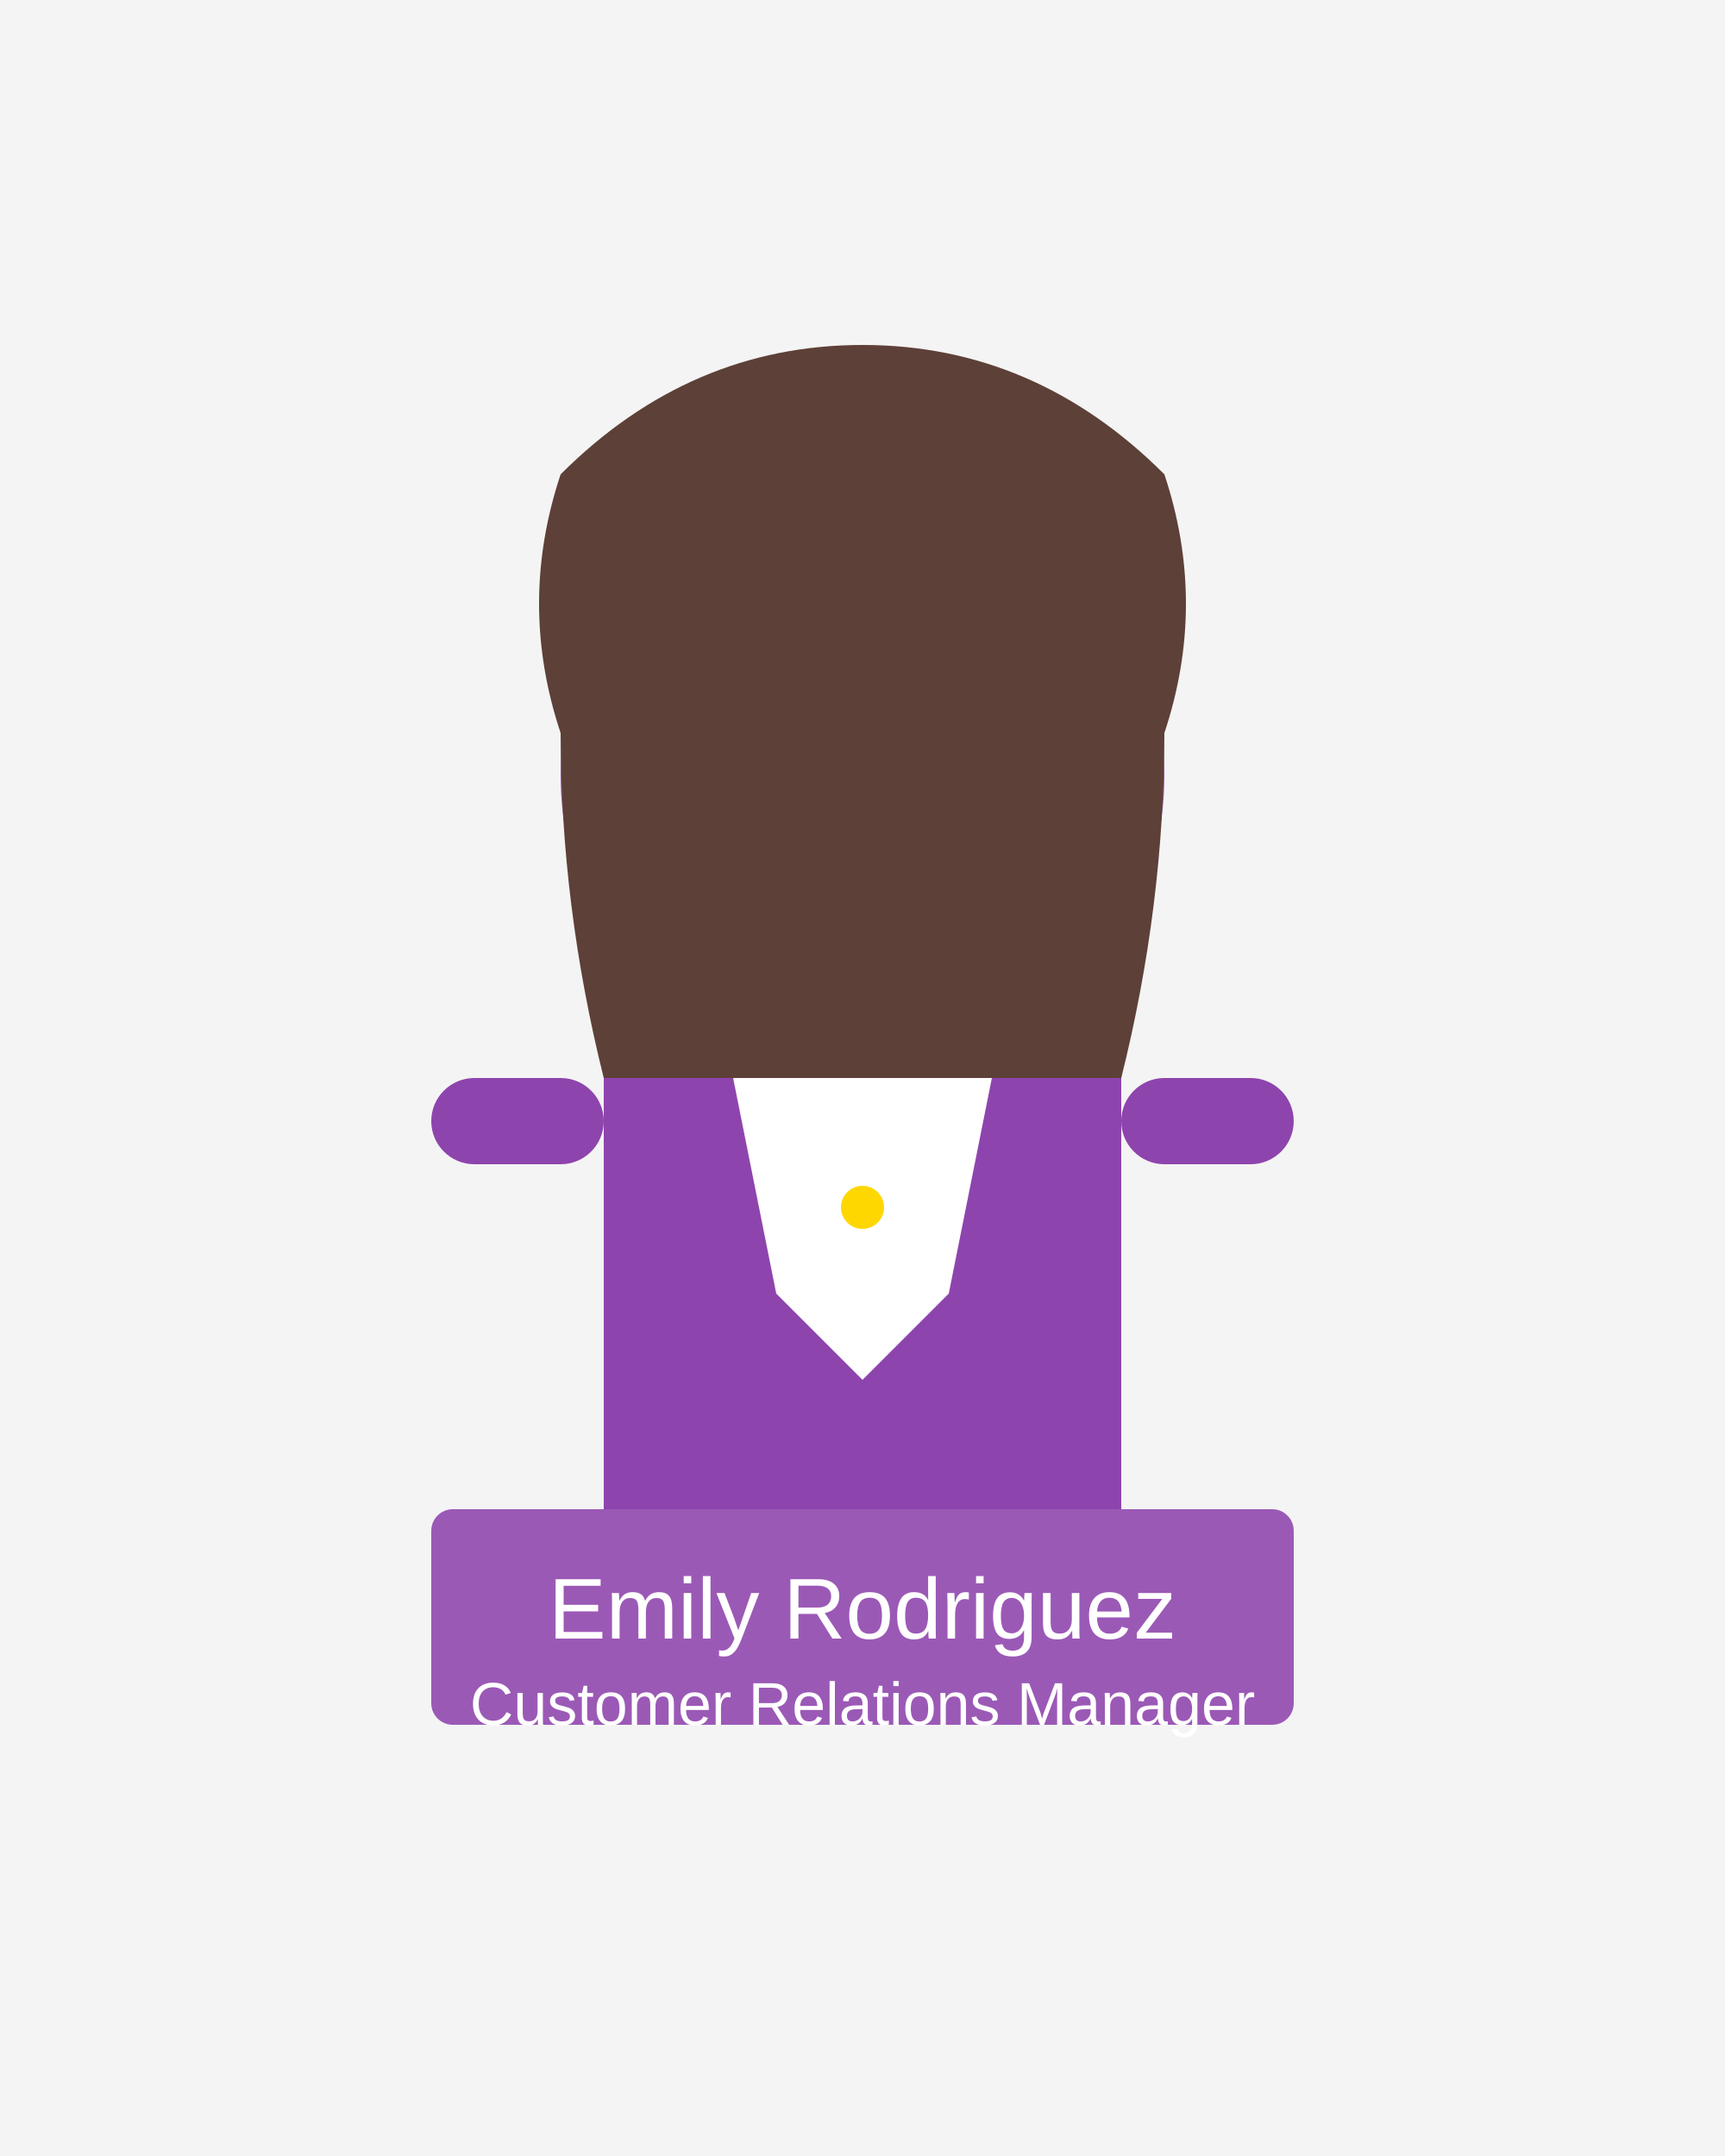
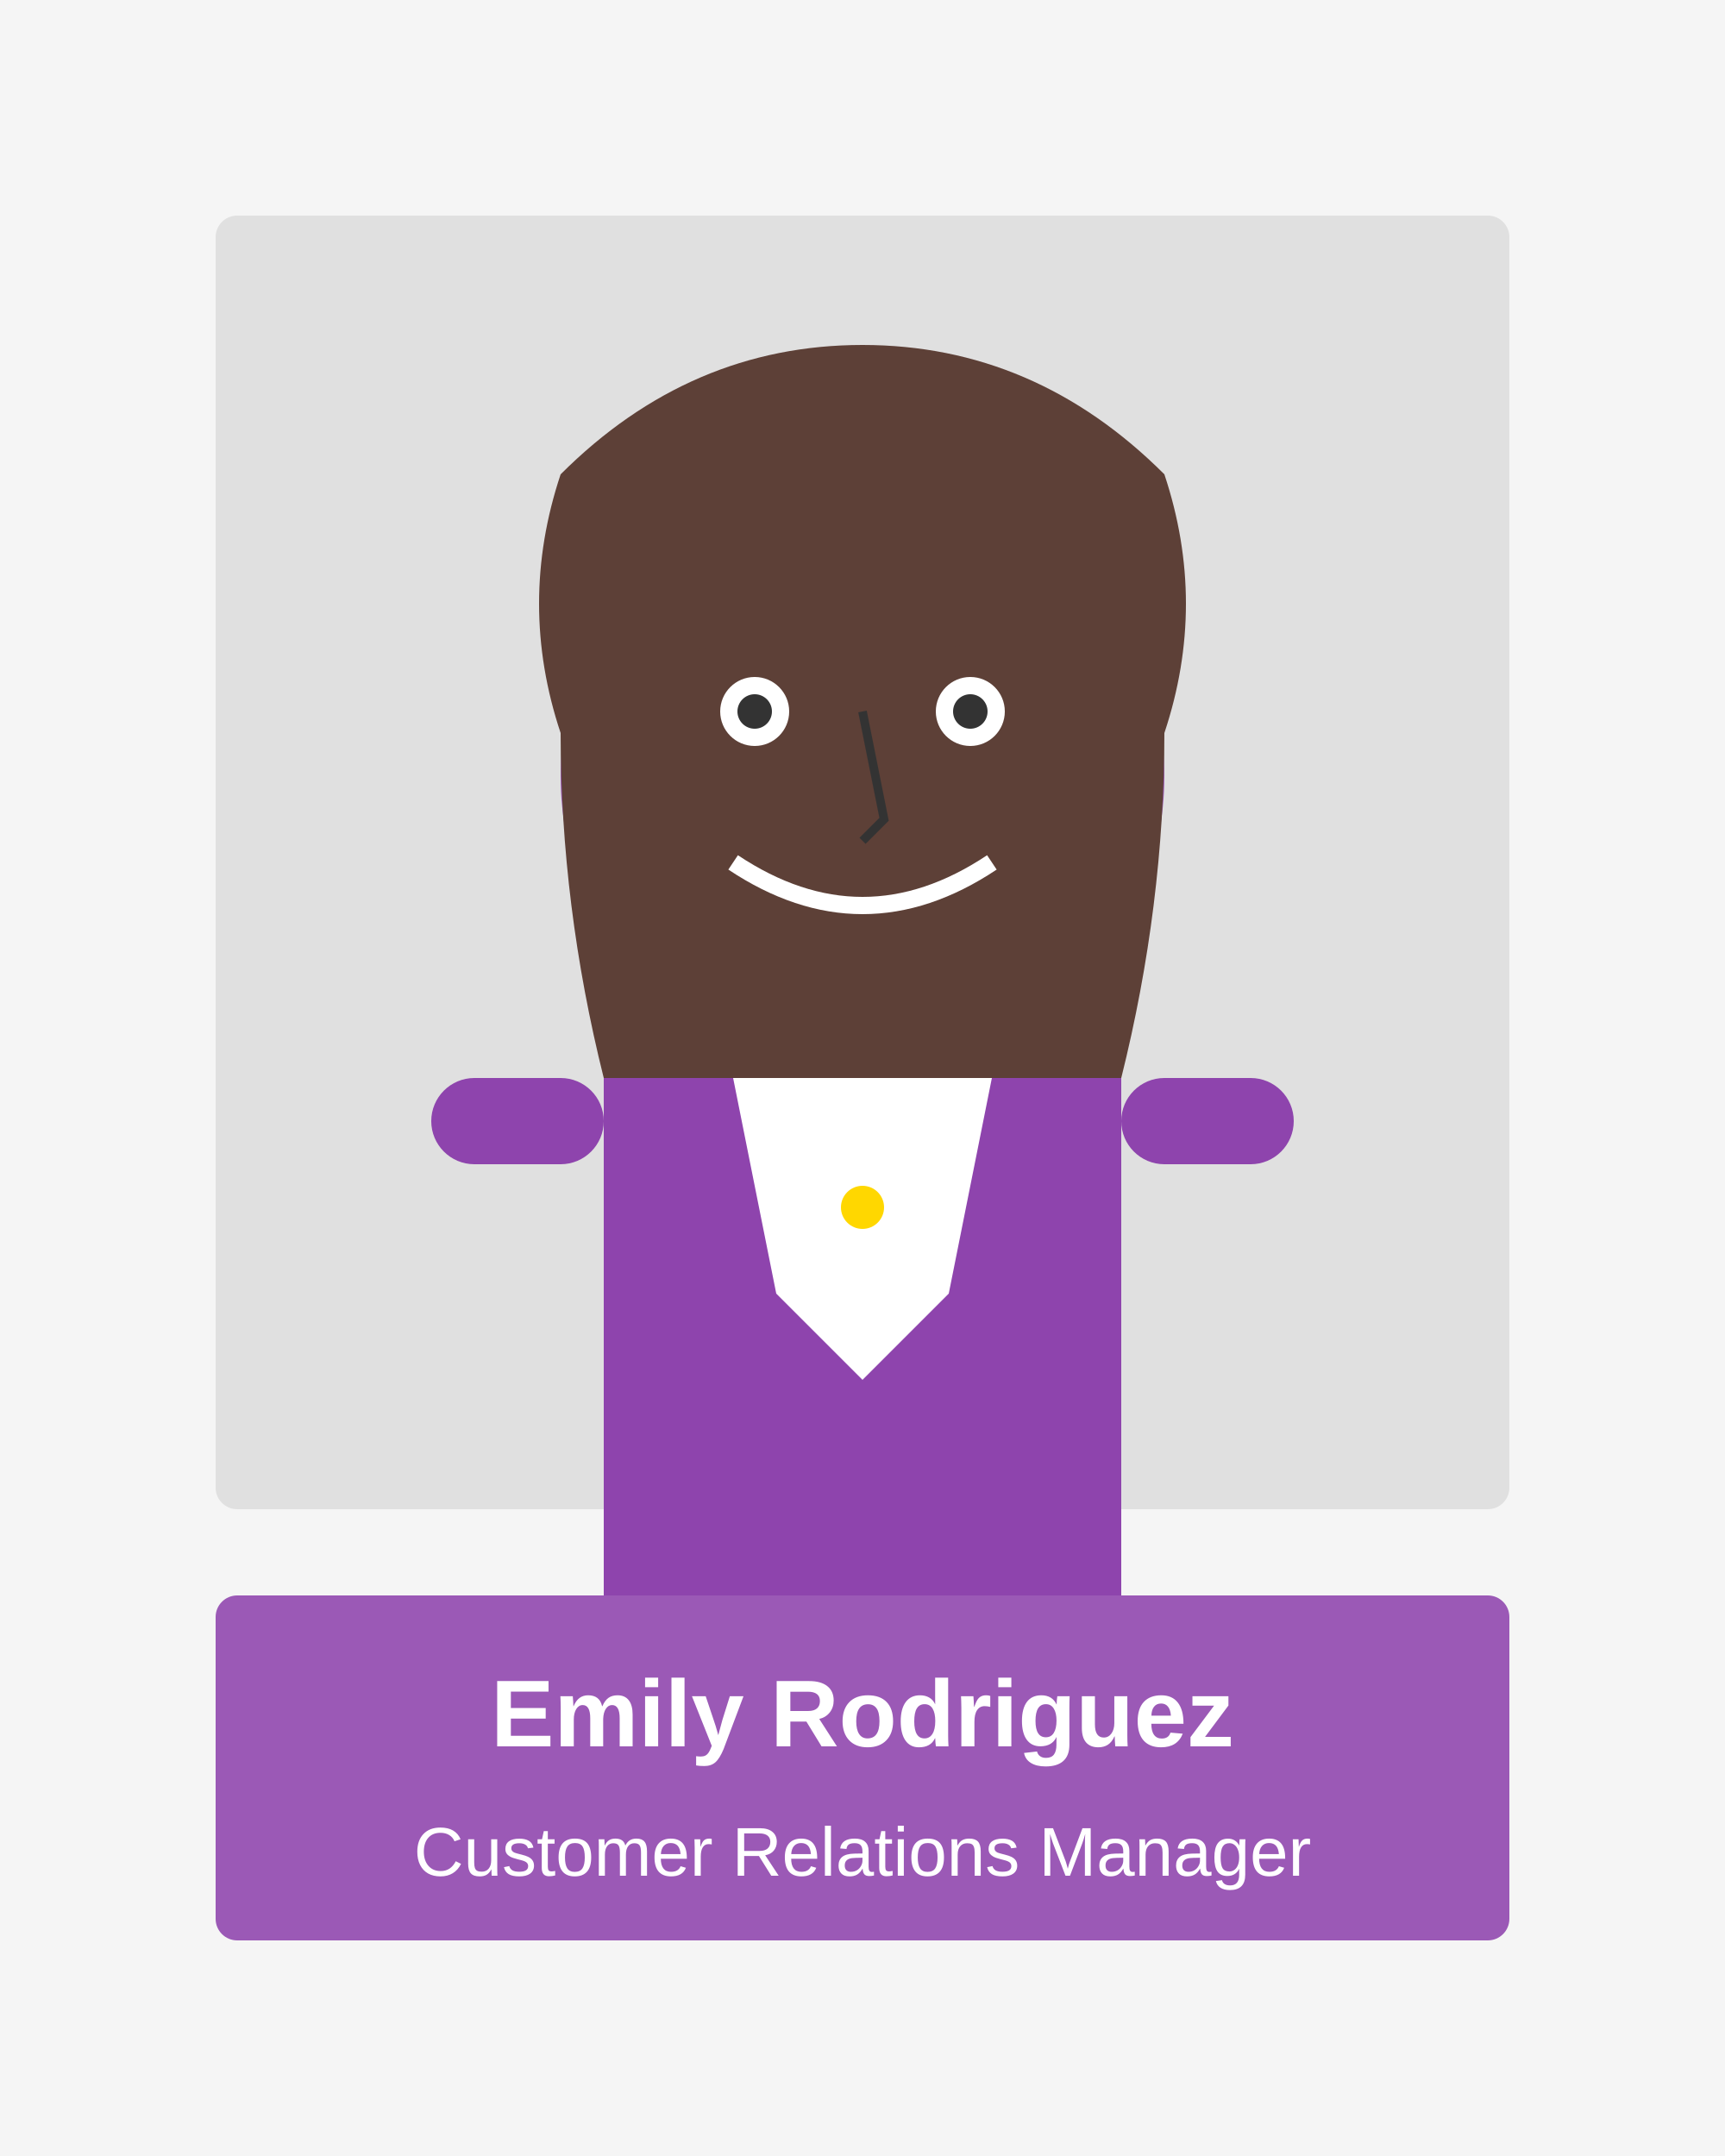
<svg xmlns="http://www.w3.org/2000/svg" width="400" height="500">
-   <rect width="400" height="500" fill="#f4f4f4" />
+   <rect width="400" height="500" fill="#f5f5f5" />
+   <rect x="50" y="50" width="300" height="300" fill="#e0e0e0" rx="5" ry="5" />
  <g transform="translate(200, 180)">
    <circle cx="0" cy="0" r="70" fill="#9B59B6" />
+     <path d="M-70,-10 Q-80,-40 -70,-70 Q-40,-100 0,-100 Q40,-100 70,-70 Q80,-40 70,-10 Q70,30 60,70 Q40,100 0,100 Q-40,100 -60,70 Q-70,30 -70,-10" fill="#5D4037" />
    <circle cx="-25" cy="-15" r="8" fill="white" />
    <circle cx="25" cy="-15" r="8" fill="white" />
    <circle cx="-25" cy="-15" r="4" fill="#333" />
    <circle cx="25" cy="-15" r="4" fill="#333" />
-     <path d="M-30,20 Q0,50 30,20" stroke="white" stroke-width="4" fill="transparent" />
-     <path d="M-70,-10 Q-80,-40 -70,-70 Q-40,-100 0,-100 Q40,-100 70,-70 Q80,-40 70,-10 Q70,30 60,70 Q40,100 0,100 Q-40,100 -60,70 Q-70,30 -70,-10" fill="#5D4037" />
+     <path d="M-40,-30 Q-30,-35 -15,-30" stroke="#5D4037" stroke-width="3" fill="transparent" />
+     <path d="M40,-30 Q30,-35 15,-30" stroke="#5D4037" stroke-width="3" fill="transparent" />
+     <path d="M0,-15 L5,10 L0,15" stroke="#333" stroke-width="2" fill="transparent" />
+     <path d="M-30,20 Q0,40 30,20" stroke="white" stroke-width="4" fill="transparent" />
    <rect x="-60" y="70" width="120" height="150" fill="#8E44AD" />
    <polygon points="0,70 -30,70 -20,120 0,140 20,120 30,70" fill="white" />
    <circle cx="0" cy="100" r="5" fill="gold" />
    <rect x="-100" y="70" width="40" height="20" fill="#8E44AD" rx="10" ry="10" />
    <rect x="60" y="70" width="40" height="20" fill="#8E44AD" rx="10" ry="10" />
  </g>
-   <rect x="100" y="350" width="200" height="50" fill="#9B59B6" rx="5" ry="5" />
-   <text x="200" y="380" font-family="Arial" font-size="20" fill="white" text-anchor="middle">Emily Rodriguez</text>
-   <text x="200" y="400" font-family="Arial" font-size="14" fill="white" text-anchor="middle">Customer Relations Manager</text>
+   <rect x="50" y="370" width="300" height="80" fill="#9B59B6" rx="5" ry="5" />
+   <text x="200" y="405" font-family="Arial" font-size="22" font-weight="bold" fill="white" text-anchor="middle">Emily Rodriguez</text>
+   <text x="200" y="435" font-family="Arial" font-size="16" fill="white" text-anchor="middle">Customer Relations Manager</text>
</svg>
